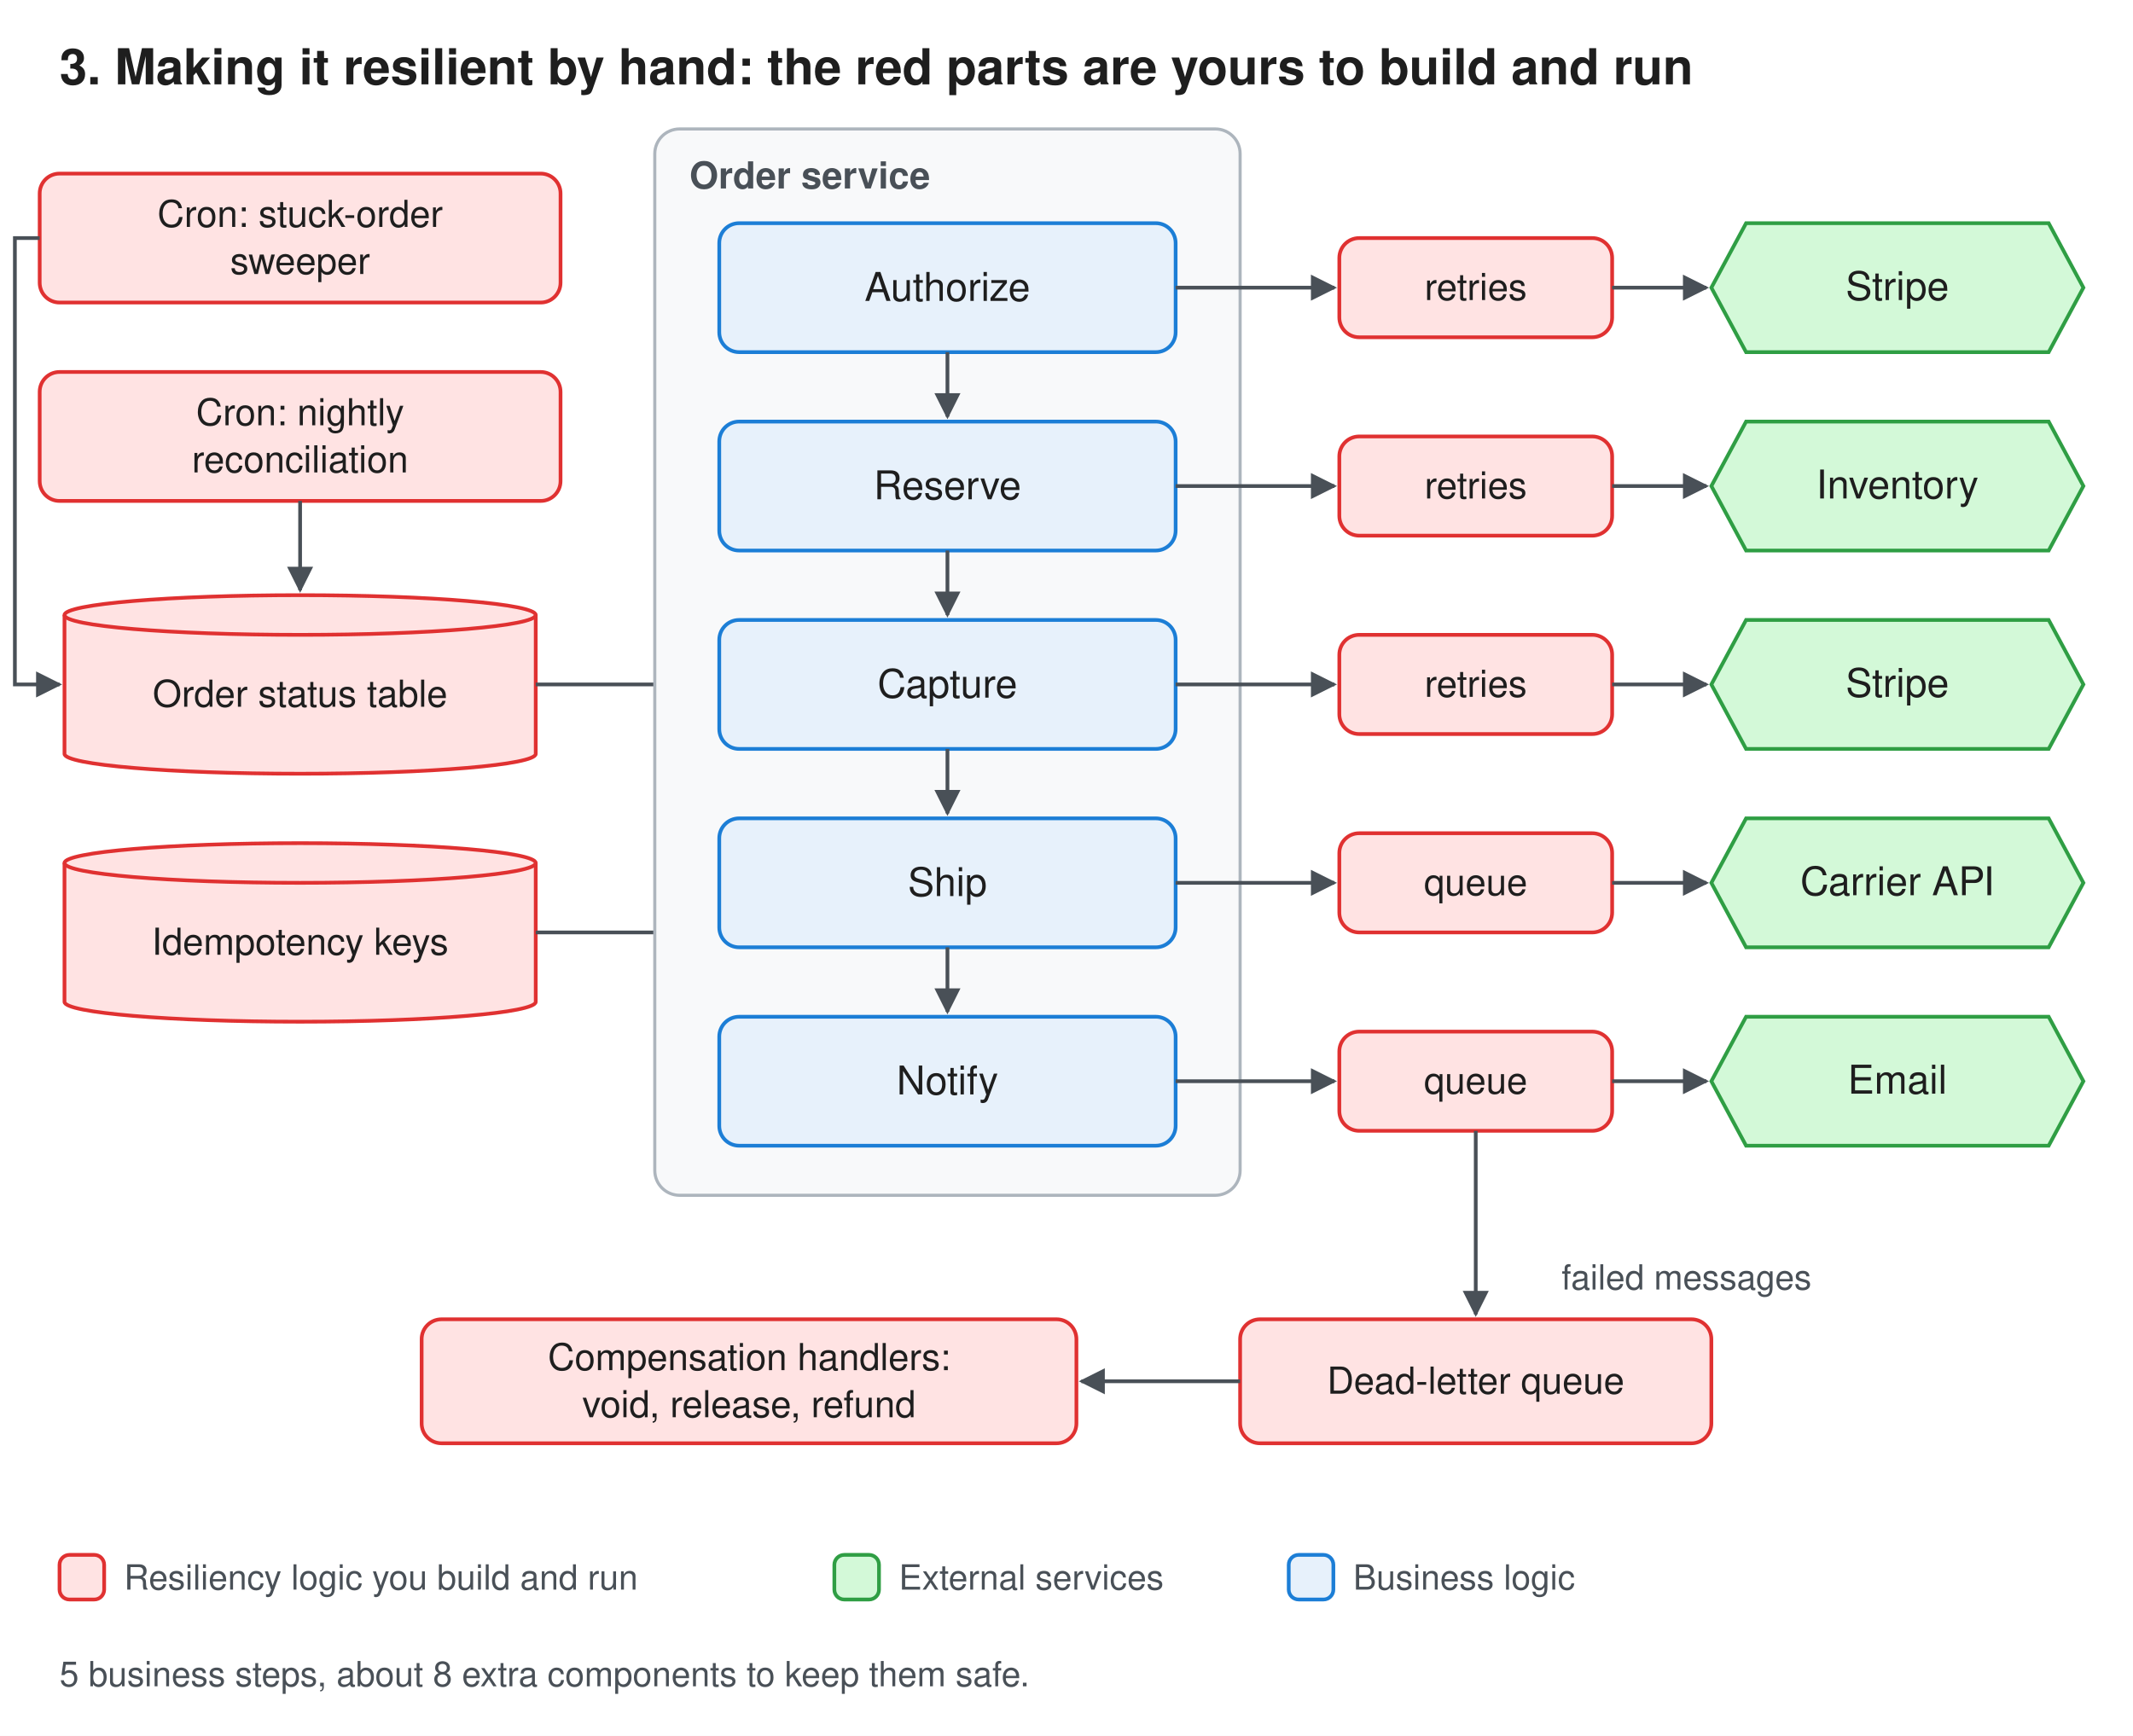
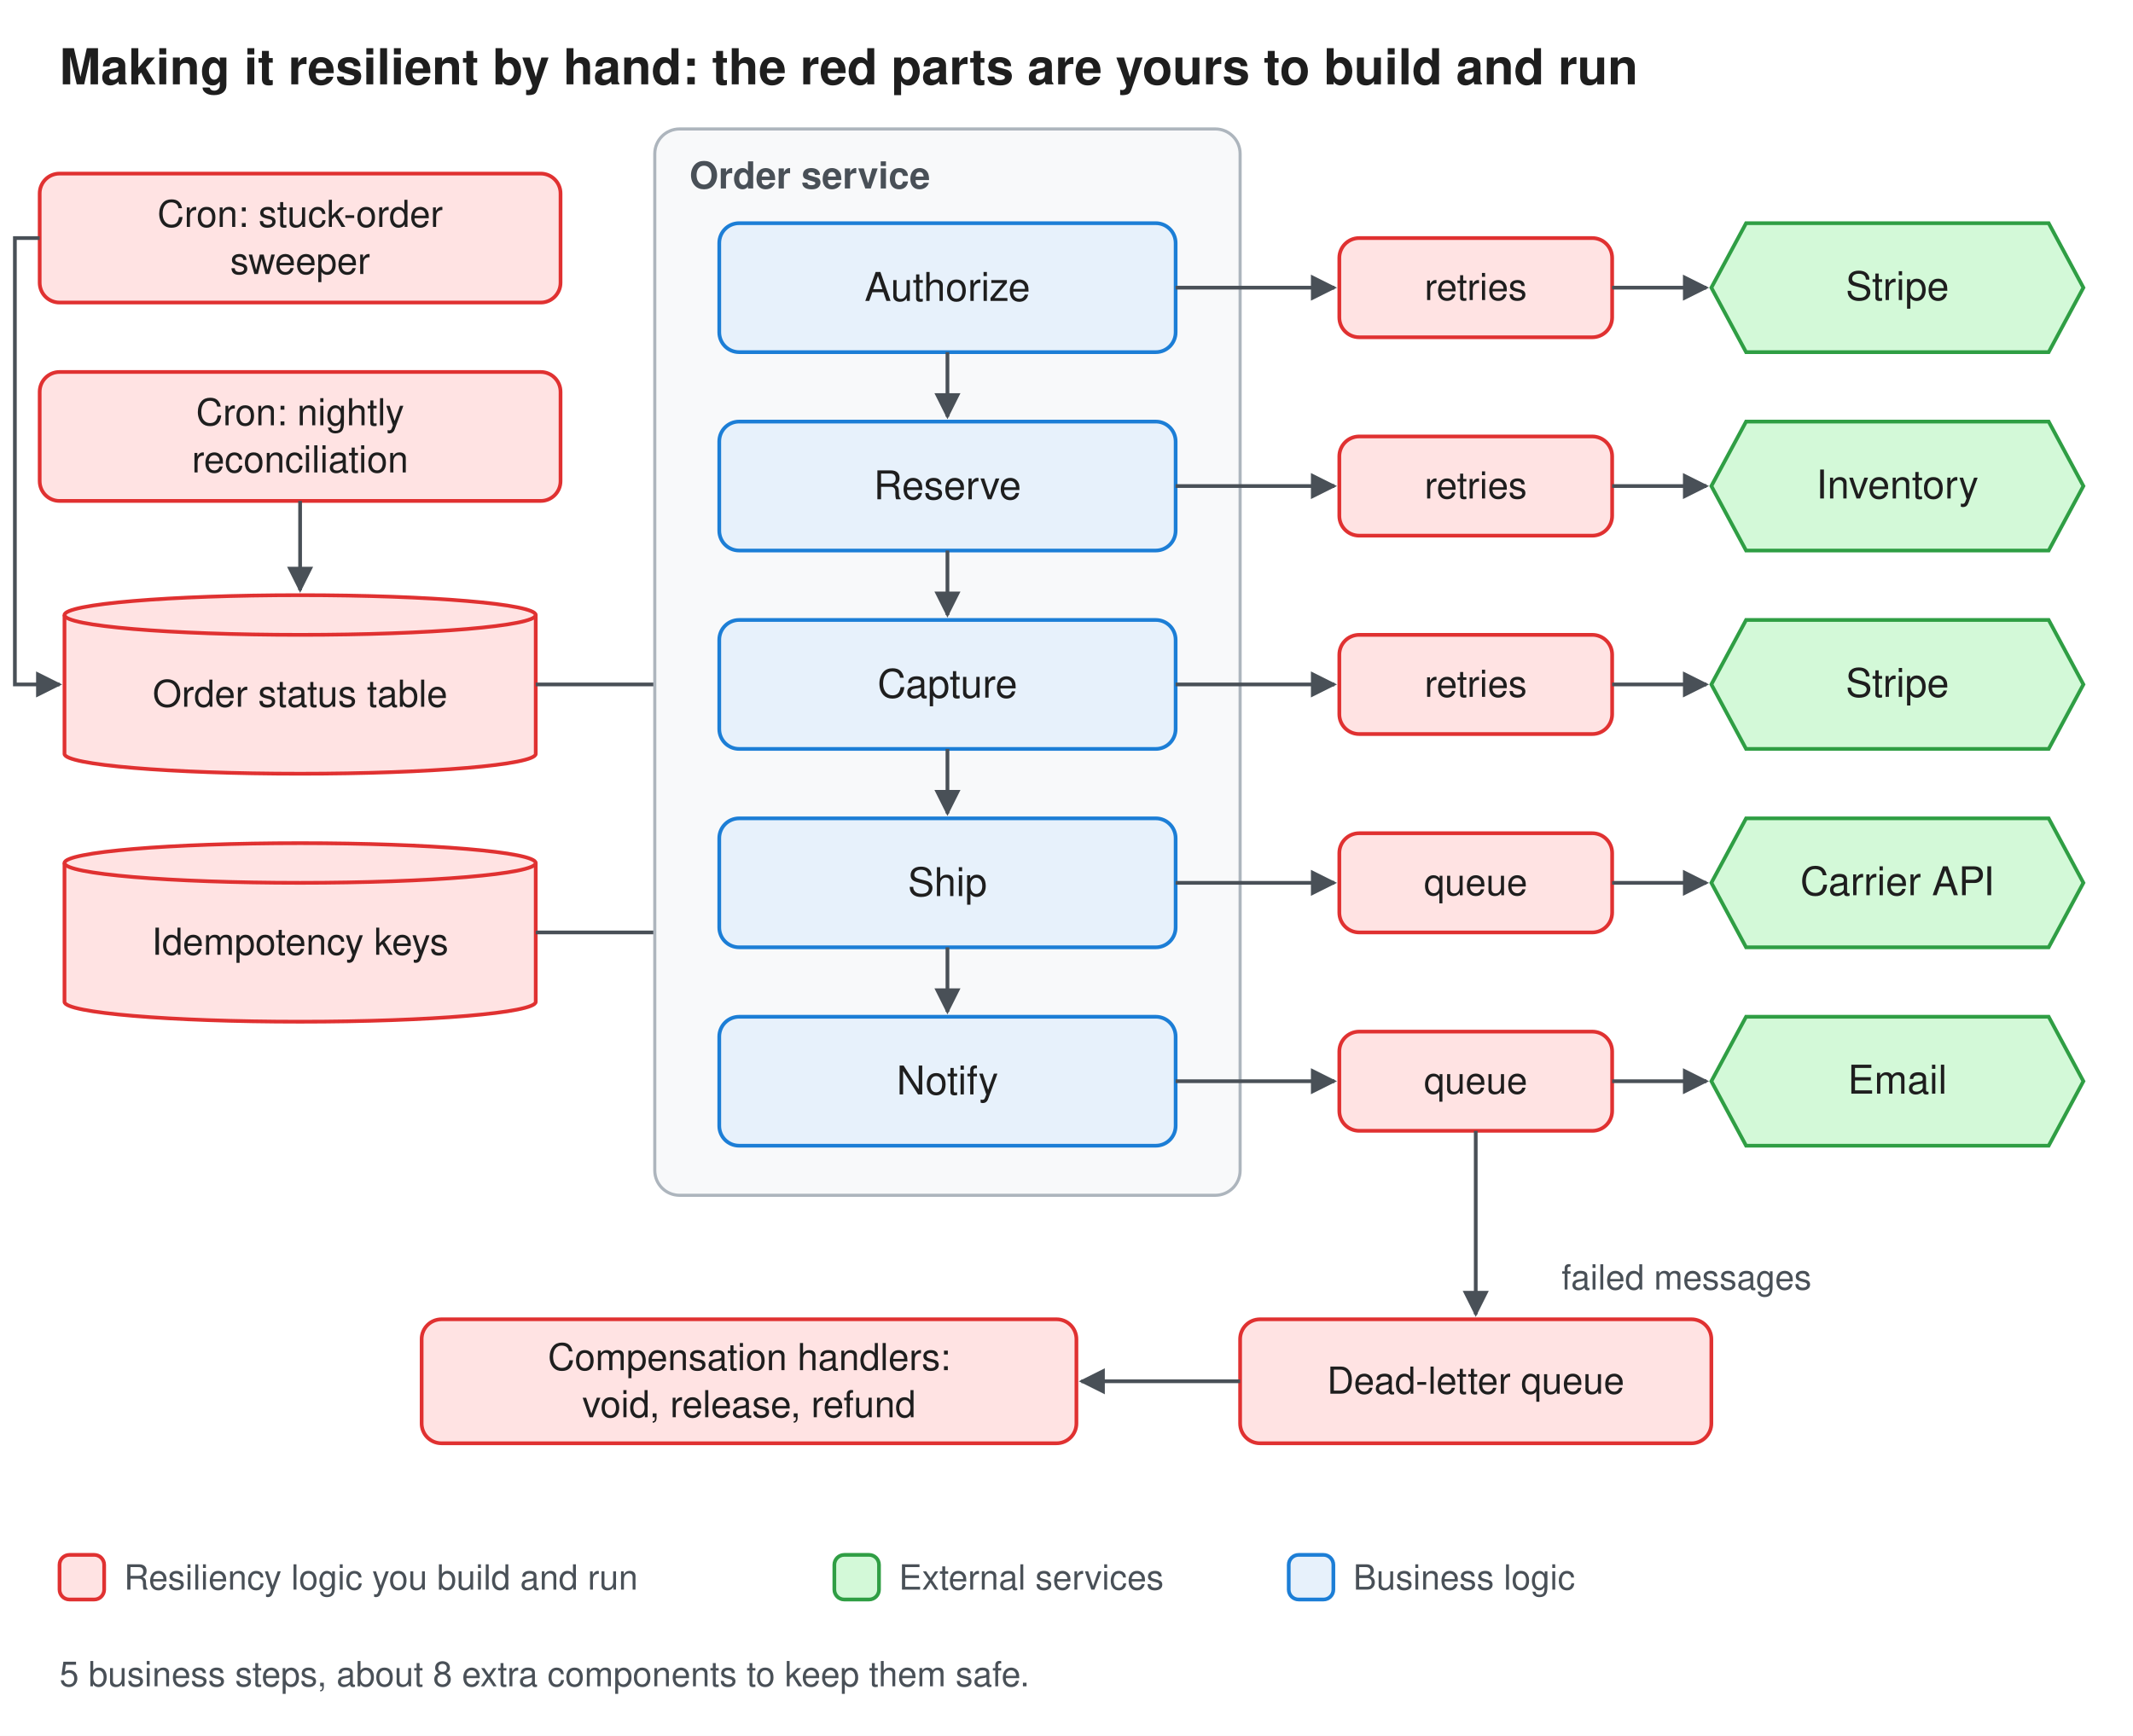
<svg xmlns="http://www.w3.org/2000/svg" viewBox="0 0 860 700" width="860" height="700" font-family="-apple-system, 'Segoe UI', Helvetica, Arial, sans-serif">
  <rect width="100%" height="100%" fill="#ffffff" />
  <defs>
    <marker id="arrow" viewBox="0 0 10 10" refX="9" refY="5" markerWidth="7" markerHeight="7" orient="auto-start-reverse">
      <path d="M0 0L10 5L0 10z" fill="#495057" />
    </marker>
  </defs>
-   <text x="24" y="34" font-size="20" font-weight="600" fill="#1e1e1e" text-anchor="start">3. Making it resilient by hand: the red parts are yours to build and run</text>
+   <text x="24" y="34" font-size="20" font-weight="600" fill="#1e1e1e" text-anchor="start">Making it resilient by hand: the red parts are yours to build and run</text>
  <rect x="16" y="70" width="210" height="52" rx="8" fill="#ffe3e3" stroke="#e03131" stroke-width="1.5" />
  <text x="121.0" y="91.5" font-size="15" font-weight="400" fill="#1e1e1e" text-anchor="middle">Cron: stuck-order</text>
  <text x="121.0" y="110.5" font-size="15" font-weight="400" fill="#1e1e1e" text-anchor="middle">sweeper</text>
  <rect x="16" y="150" width="210" height="52" rx="8" fill="#ffe3e3" stroke="#e03131" stroke-width="1.5" />
  <text x="121.0" y="171.5" font-size="15" font-weight="400" fill="#1e1e1e" text-anchor="middle">Cron: nightly</text>
  <text x="121.0" y="190.5" font-size="15" font-weight="400" fill="#1e1e1e" text-anchor="middle">reconciliation</text>
  <path d="M26 248 A95.0 8 0 0 1 216 248 V304 A95.0 8 0 0 1 26 304 Z" fill="#ffe3e3" stroke="#e03131" stroke-width="1.5" />
  <path d="M26 248 A95.0 8 0 0 0 216 248" fill="none" stroke="#e03131" stroke-width="1.5" />
  <text x="121.0" y="285.0" font-size="15" font-weight="400" fill="#1e1e1e" text-anchor="middle">Order status table</text>
  <path d="M26 348 A95.0 8 0 0 1 216 348 V404 A95.0 8 0 0 1 26 404 Z" fill="#ffe3e3" stroke="#e03131" stroke-width="1.5" />
  <path d="M26 348 A95.0 8 0 0 0 216 348" fill="none" stroke="#e03131" stroke-width="1.5" />
  <text x="121.0" y="385.0" font-size="15" font-weight="400" fill="#1e1e1e" text-anchor="middle">Idempotency keys</text>
  <path d="M16 96 L6 96 L6 276 L24 276" fill="none" stroke="#495057" stroke-width="1.5" marker-end="url(#arrow)" />
  <path d="M121 202 L121 238" fill="none" stroke="#495057" stroke-width="1.5" marker-end="url(#arrow)" />
  <path d="M216 276 L264 276" fill="none" stroke="#495057" stroke-width="1.5" />
  <path d="M216 376 L264 376" fill="none" stroke="#495057" stroke-width="1.5" />
  <rect x="264" y="52" width="236" height="430" rx="10" fill="#f8f9fa" stroke="#adb5bd" stroke-width="1.25" />
  <text x="278" y="76" font-size="15" font-weight="600" fill="#495057" text-anchor="start">Order service</text>
  <rect x="290" y="90" width="184" height="52" rx="8" fill="#e7f1fb" stroke="#1c7ed6" stroke-width="1.5" />
  <text x="382.0" y="121.333" font-size="16" font-weight="400" fill="#1e1e1e" text-anchor="middle">Authorize</text>
  <path d="M382 142 L382 168" fill="none" stroke="#495057" stroke-width="1.5" marker-end="url(#arrow)" />
  <path d="M474 116.0 L538 116.0" fill="none" stroke="#495057" stroke-width="1.5" marker-end="url(#arrow)" />
  <rect x="540" y="96" width="110" height="40" rx="8" fill="#ffe3e3" stroke="#e03131" stroke-width="1.5" />
  <text x="595.0" y="121.0" font-size="15" font-weight="400" fill="#1e1e1e" text-anchor="middle">retries</text>
  <path d="M650 116.0 L688 116.0" fill="none" stroke="#495057" stroke-width="1.5" marker-end="url(#arrow)" />
  <polygon points="704,90 826,90 840,116.0 826,142 704,142 690,116.0" fill="#d3f9d8" stroke="#2f9e44" stroke-width="1.5" />
  <text x="765.0" y="121.0" font-size="16" font-weight="400" fill="#1e1e1e" text-anchor="middle">Stripe</text>
  <rect x="290" y="170" width="184" height="52" rx="8" fill="#e7f1fb" stroke="#1c7ed6" stroke-width="1.5" />
  <text x="382.0" y="201.333" font-size="16" font-weight="400" fill="#1e1e1e" text-anchor="middle">Reserve</text>
  <path d="M382 222 L382 248" fill="none" stroke="#495057" stroke-width="1.5" marker-end="url(#arrow)" />
  <path d="M474 196.0 L538 196.0" fill="none" stroke="#495057" stroke-width="1.5" marker-end="url(#arrow)" />
  <rect x="540" y="176" width="110" height="40" rx="8" fill="#ffe3e3" stroke="#e03131" stroke-width="1.5" />
  <text x="595.0" y="201.0" font-size="15" font-weight="400" fill="#1e1e1e" text-anchor="middle">retries</text>
  <path d="M650 196.0 L688 196.0" fill="none" stroke="#495057" stroke-width="1.5" marker-end="url(#arrow)" />
  <polygon points="704,170 826,170 840,196.0 826,222 704,222 690,196.0" fill="#d3f9d8" stroke="#2f9e44" stroke-width="1.5" />
  <text x="765.0" y="201.0" font-size="16" font-weight="400" fill="#1e1e1e" text-anchor="middle">Inventory</text>
  <rect x="290" y="250" width="184" height="52" rx="8" fill="#e7f1fb" stroke="#1c7ed6" stroke-width="1.5" />
  <text x="382.0" y="281.333" font-size="16" font-weight="400" fill="#1e1e1e" text-anchor="middle">Capture</text>
  <path d="M382 302 L382 328" fill="none" stroke="#495057" stroke-width="1.5" marker-end="url(#arrow)" />
  <path d="M474 276.0 L538 276.0" fill="none" stroke="#495057" stroke-width="1.5" marker-end="url(#arrow)" />
  <rect x="540" y="256" width="110" height="40" rx="8" fill="#ffe3e3" stroke="#e03131" stroke-width="1.5" />
  <text x="595.0" y="281.0" font-size="15" font-weight="400" fill="#1e1e1e" text-anchor="middle">retries</text>
  <path d="M650 276.0 L688 276.0" fill="none" stroke="#495057" stroke-width="1.5" marker-end="url(#arrow)" />
  <polygon points="704,250 826,250 840,276.0 826,302 704,302 690,276.0" fill="#d3f9d8" stroke="#2f9e44" stroke-width="1.5" />
  <text x="765.0" y="281.0" font-size="16" font-weight="400" fill="#1e1e1e" text-anchor="middle">Stripe</text>
  <rect x="290" y="330" width="184" height="52" rx="8" fill="#e7f1fb" stroke="#1c7ed6" stroke-width="1.5" />
  <text x="382.0" y="361.333" font-size="16" font-weight="400" fill="#1e1e1e" text-anchor="middle">Ship</text>
  <path d="M382 382 L382 408" fill="none" stroke="#495057" stroke-width="1.5" marker-end="url(#arrow)" />
  <path d="M474 356.0 L538 356.0" fill="none" stroke="#495057" stroke-width="1.5" marker-end="url(#arrow)" />
  <rect x="540" y="336" width="110" height="40" rx="8" fill="#ffe3e3" stroke="#e03131" stroke-width="1.5" />
  <text x="595.0" y="361.0" font-size="15" font-weight="400" fill="#1e1e1e" text-anchor="middle">queue</text>
  <path d="M650 356.0 L688 356.0" fill="none" stroke="#495057" stroke-width="1.5" marker-end="url(#arrow)" />
  <polygon points="704,330 826,330 840,356.0 826,382 704,382 690,356.0" fill="#d3f9d8" stroke="#2f9e44" stroke-width="1.5" />
  <text x="765.0" y="361.0" font-size="16" font-weight="400" fill="#1e1e1e" text-anchor="middle">Carrier API</text>
  <rect x="290" y="410" width="184" height="52" rx="8" fill="#e7f1fb" stroke="#1c7ed6" stroke-width="1.5" />
  <text x="382.0" y="441.333" font-size="16" font-weight="400" fill="#1e1e1e" text-anchor="middle">Notify</text>
  <path d="M474 436.0 L538 436.0" fill="none" stroke="#495057" stroke-width="1.5" marker-end="url(#arrow)" />
  <rect x="540" y="416" width="110" height="40" rx="8" fill="#ffe3e3" stroke="#e03131" stroke-width="1.5" />
  <text x="595.0" y="441.0" font-size="15" font-weight="400" fill="#1e1e1e" text-anchor="middle">queue</text>
  <path d="M650 436.0 L688 436.0" fill="none" stroke="#495057" stroke-width="1.5" marker-end="url(#arrow)" />
  <polygon points="704,410 826,410 840,436.0 826,462 704,462 690,436.0" fill="#d3f9d8" stroke="#2f9e44" stroke-width="1.5" />
  <text x="765.0" y="441.0" font-size="16" font-weight="400" fill="#1e1e1e" text-anchor="middle">Email</text>
  <path d="M595 456 L595 530" fill="none" stroke="#495057" stroke-width="1.5" marker-end="url(#arrow)" />
  <text x="680" y="520" font-size="14" font-weight="400" fill="#495057" text-anchor="middle">failed messages</text>
  <rect x="500" y="532" width="190" height="50" rx="8" fill="#ffe3e3" stroke="#e03131" stroke-width="1.5" />
  <text x="595.0" y="562.0" font-size="15" font-weight="400" fill="#1e1e1e" text-anchor="middle">Dead-letter queue</text>
  <path d="M500 557 L436 557" fill="none" stroke="#495057" stroke-width="1.5" marker-end="url(#arrow)" />
  <rect x="170" y="532" width="264" height="50" rx="8" fill="#ffe3e3" stroke="#e03131" stroke-width="1.5" />
  <text x="302.0" y="552.5" font-size="15" font-weight="400" fill="#1e1e1e" text-anchor="middle">Compensation handlers:</text>
  <text x="302.0" y="571.5" font-size="15" font-weight="400" fill="#1e1e1e" text-anchor="middle">void, release, refund</text>
  <rect x="24" y="627" width="18" height="18" rx="4" fill="#ffe3e3" stroke="#e03131" stroke-width="1.5" />
  <text x="50" y="641" font-size="14" font-weight="400" fill="#495057" text-anchor="start">Resiliency logic you build and run</text>
  <rect x="336.4" y="627" width="18" height="18" rx="4" fill="#d3f9d8" stroke="#2f9e44" stroke-width="1.5" />
  <text x="362.4" y="641" font-size="14" font-weight="400" fill="#495057" text-anchor="start">External services</text>
  <rect x="519.6" y="627" width="18" height="18" rx="4" fill="#e7f1fb" stroke="#1c7ed6" stroke-width="1.5" />
  <text x="545.6" y="641" font-size="14" font-weight="400" fill="#495057" text-anchor="start">Business logic</text>
  <text x="24" y="680" font-size="14" font-weight="400" fill="#495057" text-anchor="start">5 business steps, about 8 extra components to keep them safe.</text>
</svg>
